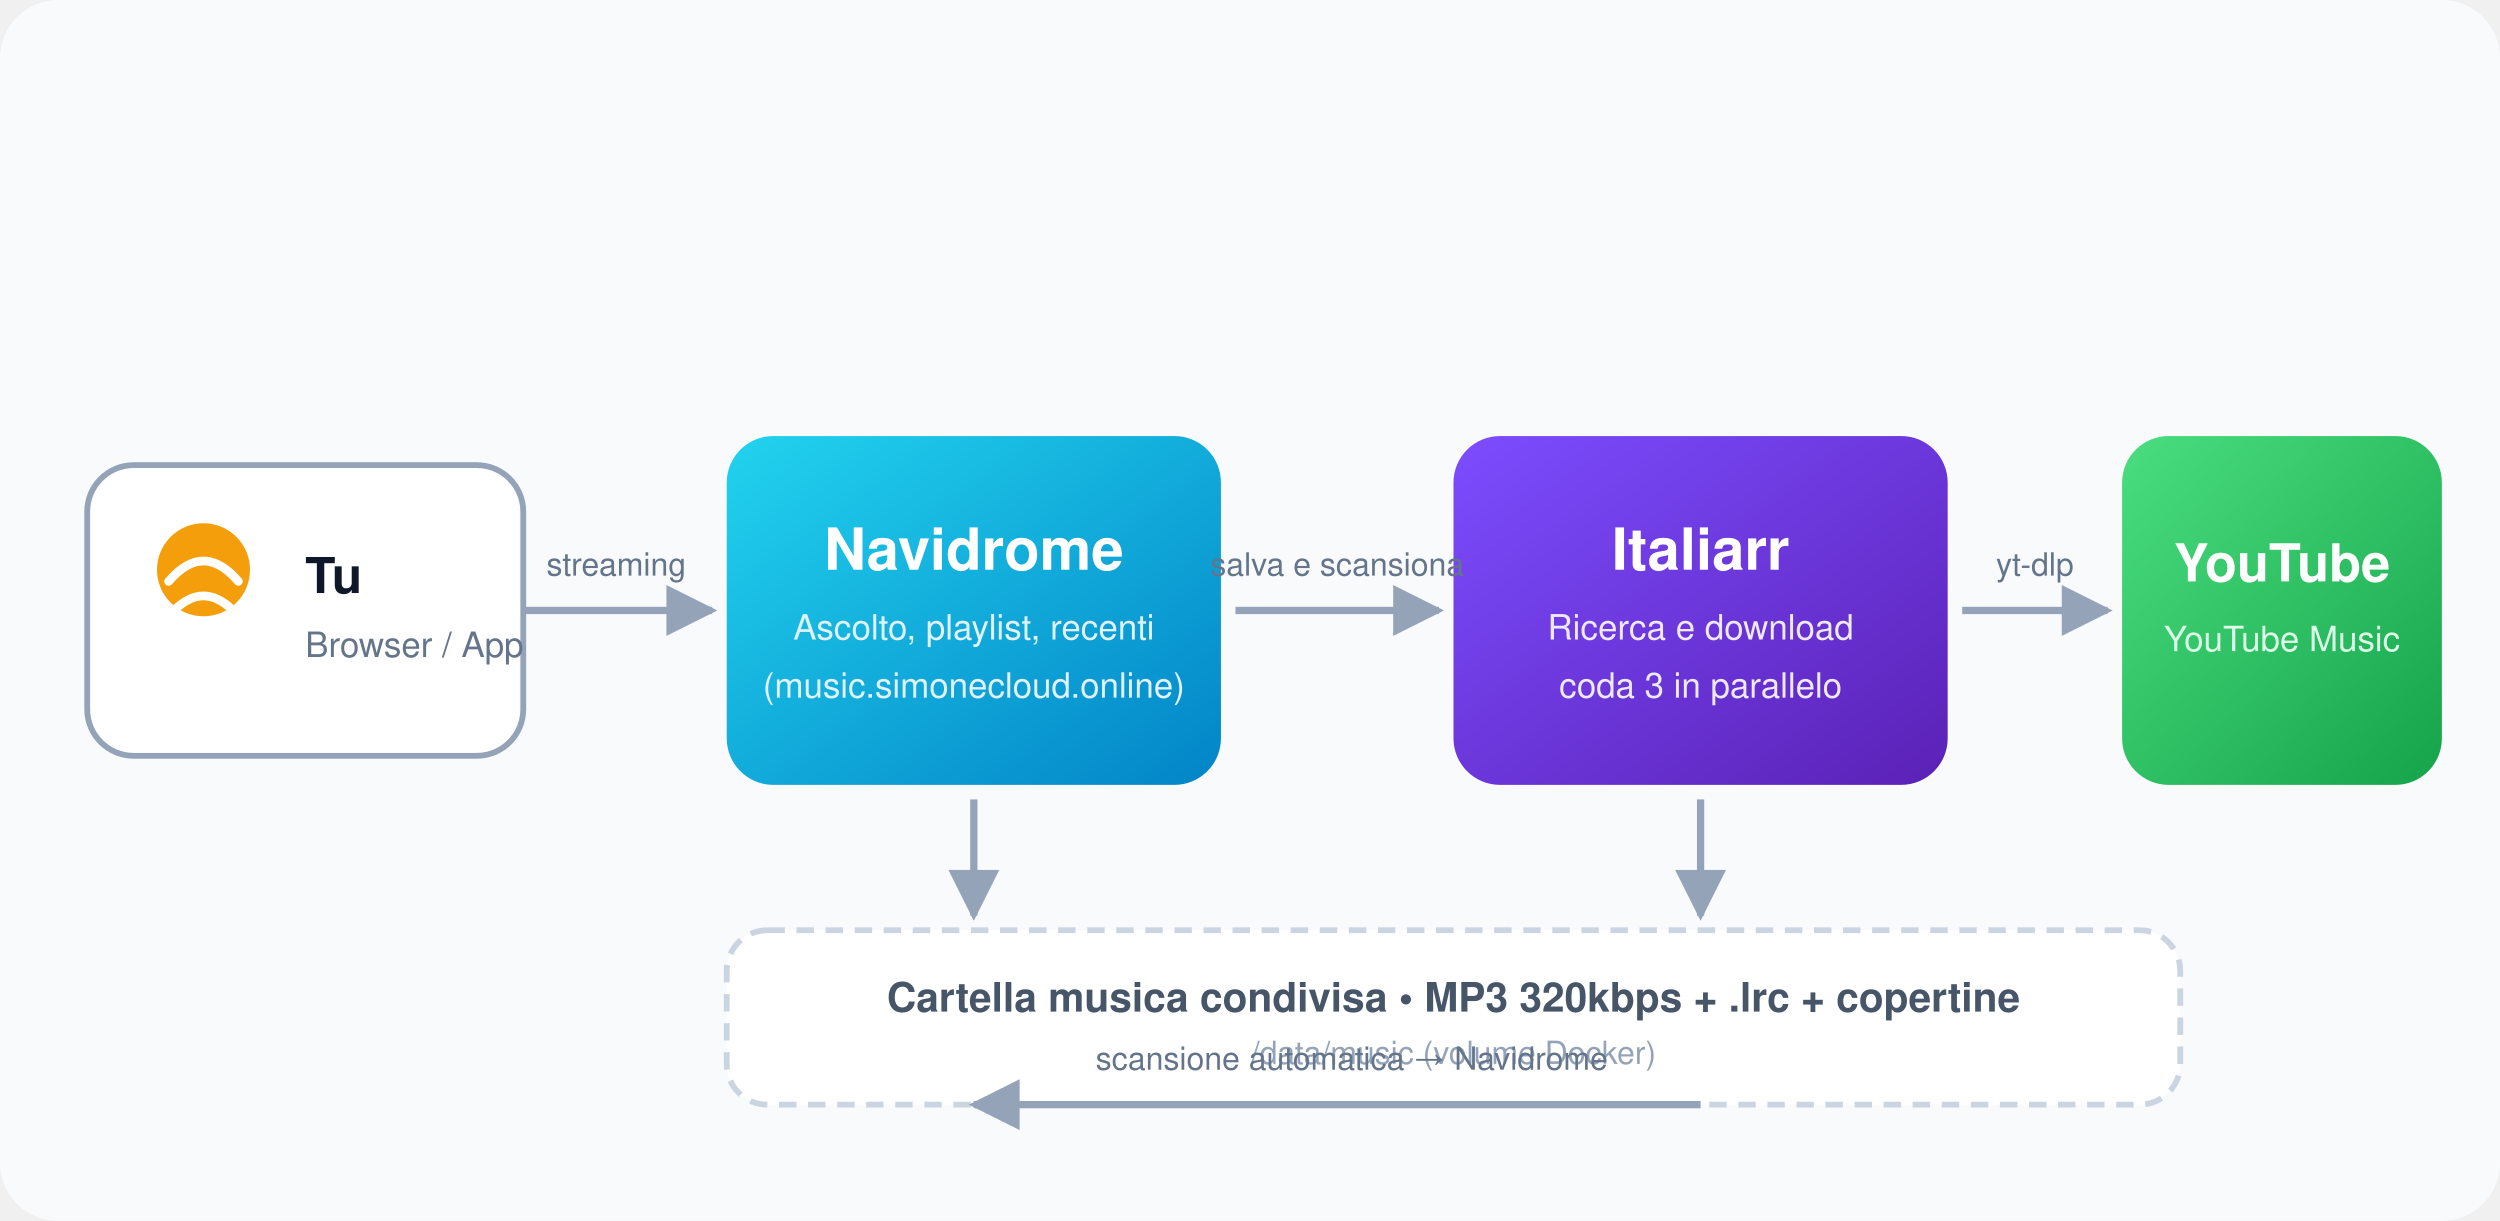
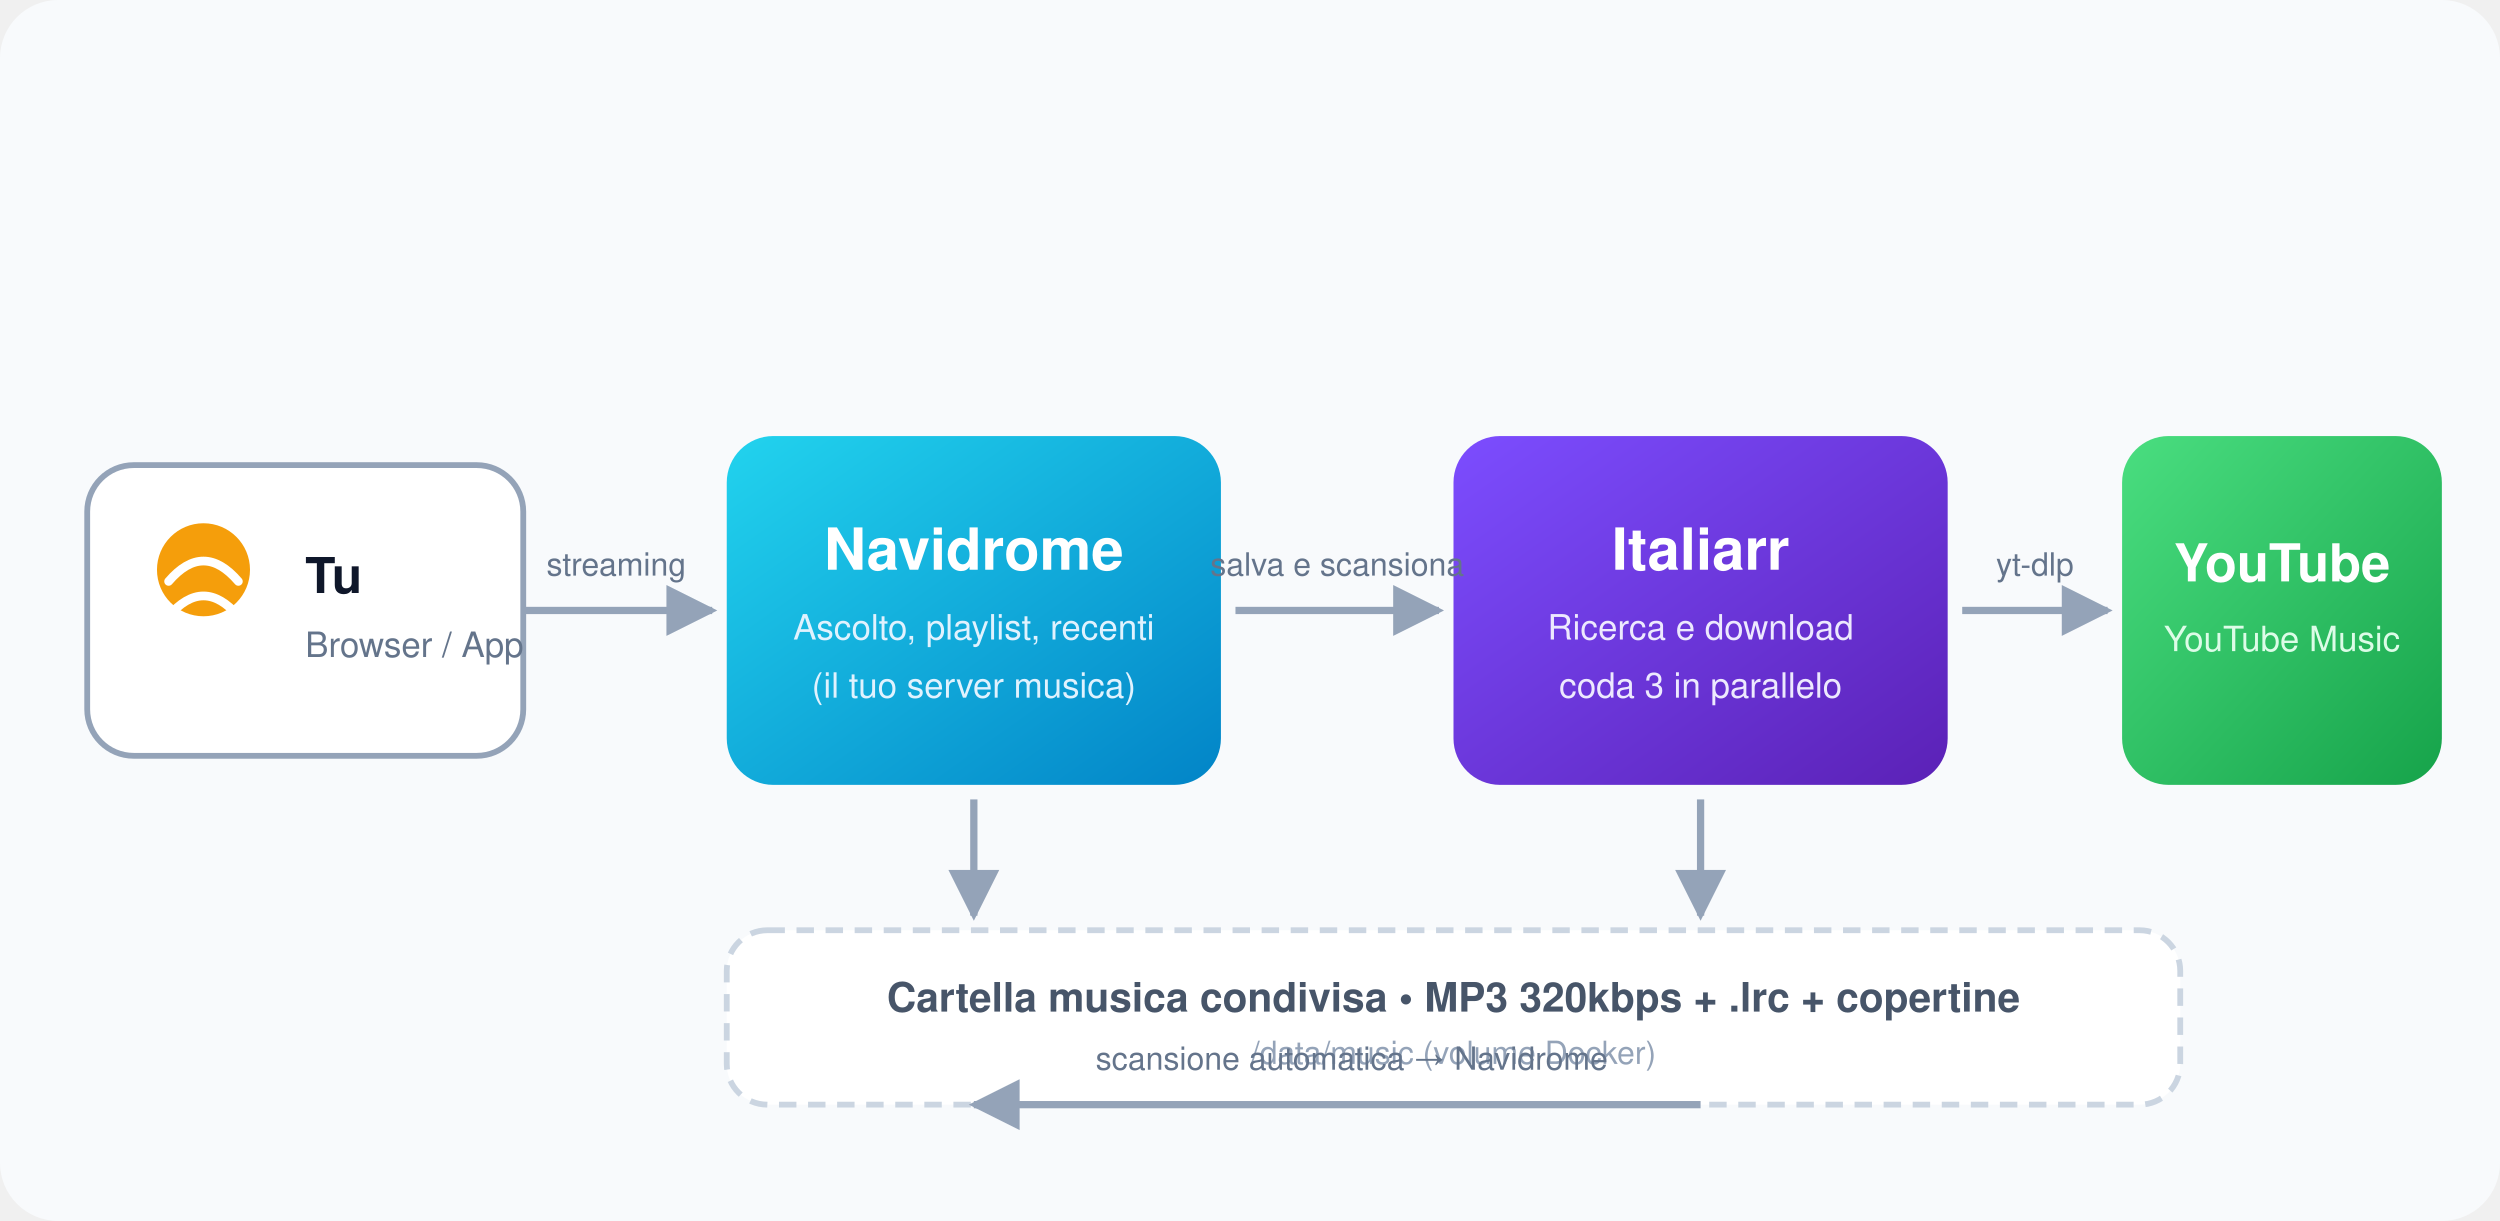
<svg xmlns="http://www.w3.org/2000/svg" viewBox="0 0 860 420" font-family="Segoe UI, Helvetica, Arial, sans-serif">
  <defs>
    <marker id="arrow" viewBox="0 0 10 10" refX="9" refY="5" markerWidth="7" markerHeight="7" orient="auto-start-reverse">
      <path d="M 0 0 L 10 5 L 0 10 z" fill="#94a3b8" />
    </marker>
    <linearGradient id="g1" x1="0" y1="0" x2="1" y2="1">
      <stop offset="0" stop-color="#7c4dff" />
      <stop offset="1" stop-color="#5b21b6" />
    </linearGradient>
    <linearGradient id="g2" x1="0" y1="0" x2="1" y2="1">
      <stop offset="0" stop-color="#22d3ee" />
      <stop offset="1" stop-color="#0284c7" />
    </linearGradient>
    <linearGradient id="g3" x1="0" y1="0" x2="1" y2="1">
      <stop offset="0" stop-color="#4ade80" />
      <stop offset="1" stop-color="#16a34a" />
    </linearGradient>
  </defs>
  <rect width="860" height="420" rx="20" fill="#f8fafc" />
  <rect x="30" y="160" width="150" height="100" rx="16" fill="#fff" stroke="#94a3b8" stroke-width="2" />
  <circle cx="70" cy="196" r="16" fill="#f59e0b" />
  <path d="M58 200 q12 -14 24 0 M58 212 q12 -14 24 0" stroke="#fff" stroke-width="3" fill="none" stroke-linecap="round" />
  <text x="105" y="204" font-size="17" font-weight="700" fill="#0f172a">Tu</text>
  <text x="105" y="226" font-size="12" fill="#64748b">Browser / App</text>
  <rect x="250" y="150" width="170" height="120" rx="16" fill="url(#g2)" />
  <text x="335" y="196" text-anchor="middle" font-size="20" font-weight="800" fill="#fff">Navidrome</text>
  <text x="335" y="220" text-anchor="middle" font-size="12" fill="#e0f2fe">Ascolto, playlist, recenti</text>
-   <text x="335" y="240" text-anchor="middle" font-size="12" fill="#e0f2fe">(music.simonecloud.online)</text>
+   <text x="335" y="240" text-anchor="middle" font-size="12" fill="#e0f2fe">(il tuo server musica)</text>
  <rect x="500" y="150" width="170" height="120" rx="16" fill="url(#g1)" />
  <text x="585" y="196" text-anchor="middle" font-size="20" font-weight="800" fill="#fff">Italiarr</text>
  <text x="585" y="220" text-anchor="middle" font-size="12" fill="#ede9fe">Ricerca e download</text>
  <text x="585" y="240" text-anchor="middle" font-size="12" fill="#ede9fe">coda 3 in parallelo</text>
  <rect x="730" y="150" width="110" height="120" rx="16" fill="url(#g3)" />
  <text x="785" y="200" text-anchor="middle" font-size="18" font-weight="800" fill="#fff">YouTube</text>
  <text x="785" y="224" text-anchor="middle" font-size="12" fill="#dcfce7">YouTube Music</text>
  <rect x="250" y="320" width="500" height="60" rx="14" fill="#fff" stroke="#cbd5e1" stroke-width="2" stroke-dasharray="6 4" />
  <text x="500" y="348" text-anchor="middle" font-size="14" font-weight="600" fill="#475569">Cartella musica condivisa  •  MP3 320kbps + .lrc + copertine</text>
  <text x="500" y="366" text-anchor="middle" font-size="11" fill="#94a3b8">/data/music (volume Docker)</text>
  <line x1="180" y1="210" x2="245" y2="210" stroke="#94a3b8" stroke-width="2.5" marker-end="url(#arrow)" />
  <line x1="425" y1="210" x2="495" y2="210" stroke="#94a3b8" stroke-width="2.5" marker-end="url(#arrow)" />
  <line x1="675" y1="210" x2="725" y2="210" stroke="#94a3b8" stroke-width="2.5" marker-end="url(#arrow)" />
  <line x1="585" y1="275" x2="585" y2="315" stroke="#94a3b8" stroke-width="2.5" marker-end="url(#arrow)" />
  <line x1="585" y1="380" x2="335" y2="380" stroke="#94a3b8" stroke-width="2.5" marker-end="url(#arrow)" />
  <line x1="335" y1="275" x2="335" y2="315" stroke="#94a3b8" stroke-width="2.5" marker-end="url(#arrow)" />
  <text x="212" y="198" text-anchor="middle" font-size="11" fill="#64748b">streaming</text>
  <text x="460" y="198" text-anchor="middle" font-size="11" fill="#64748b">salva e scansiona</text>
  <text x="700" y="198" text-anchor="middle" font-size="11" fill="#64748b">yt-dlp</text>
  <text x="465" y="368" text-anchor="middle" font-size="11" fill="#64748b">scansione automatica → Navidrome</text>
</svg>
